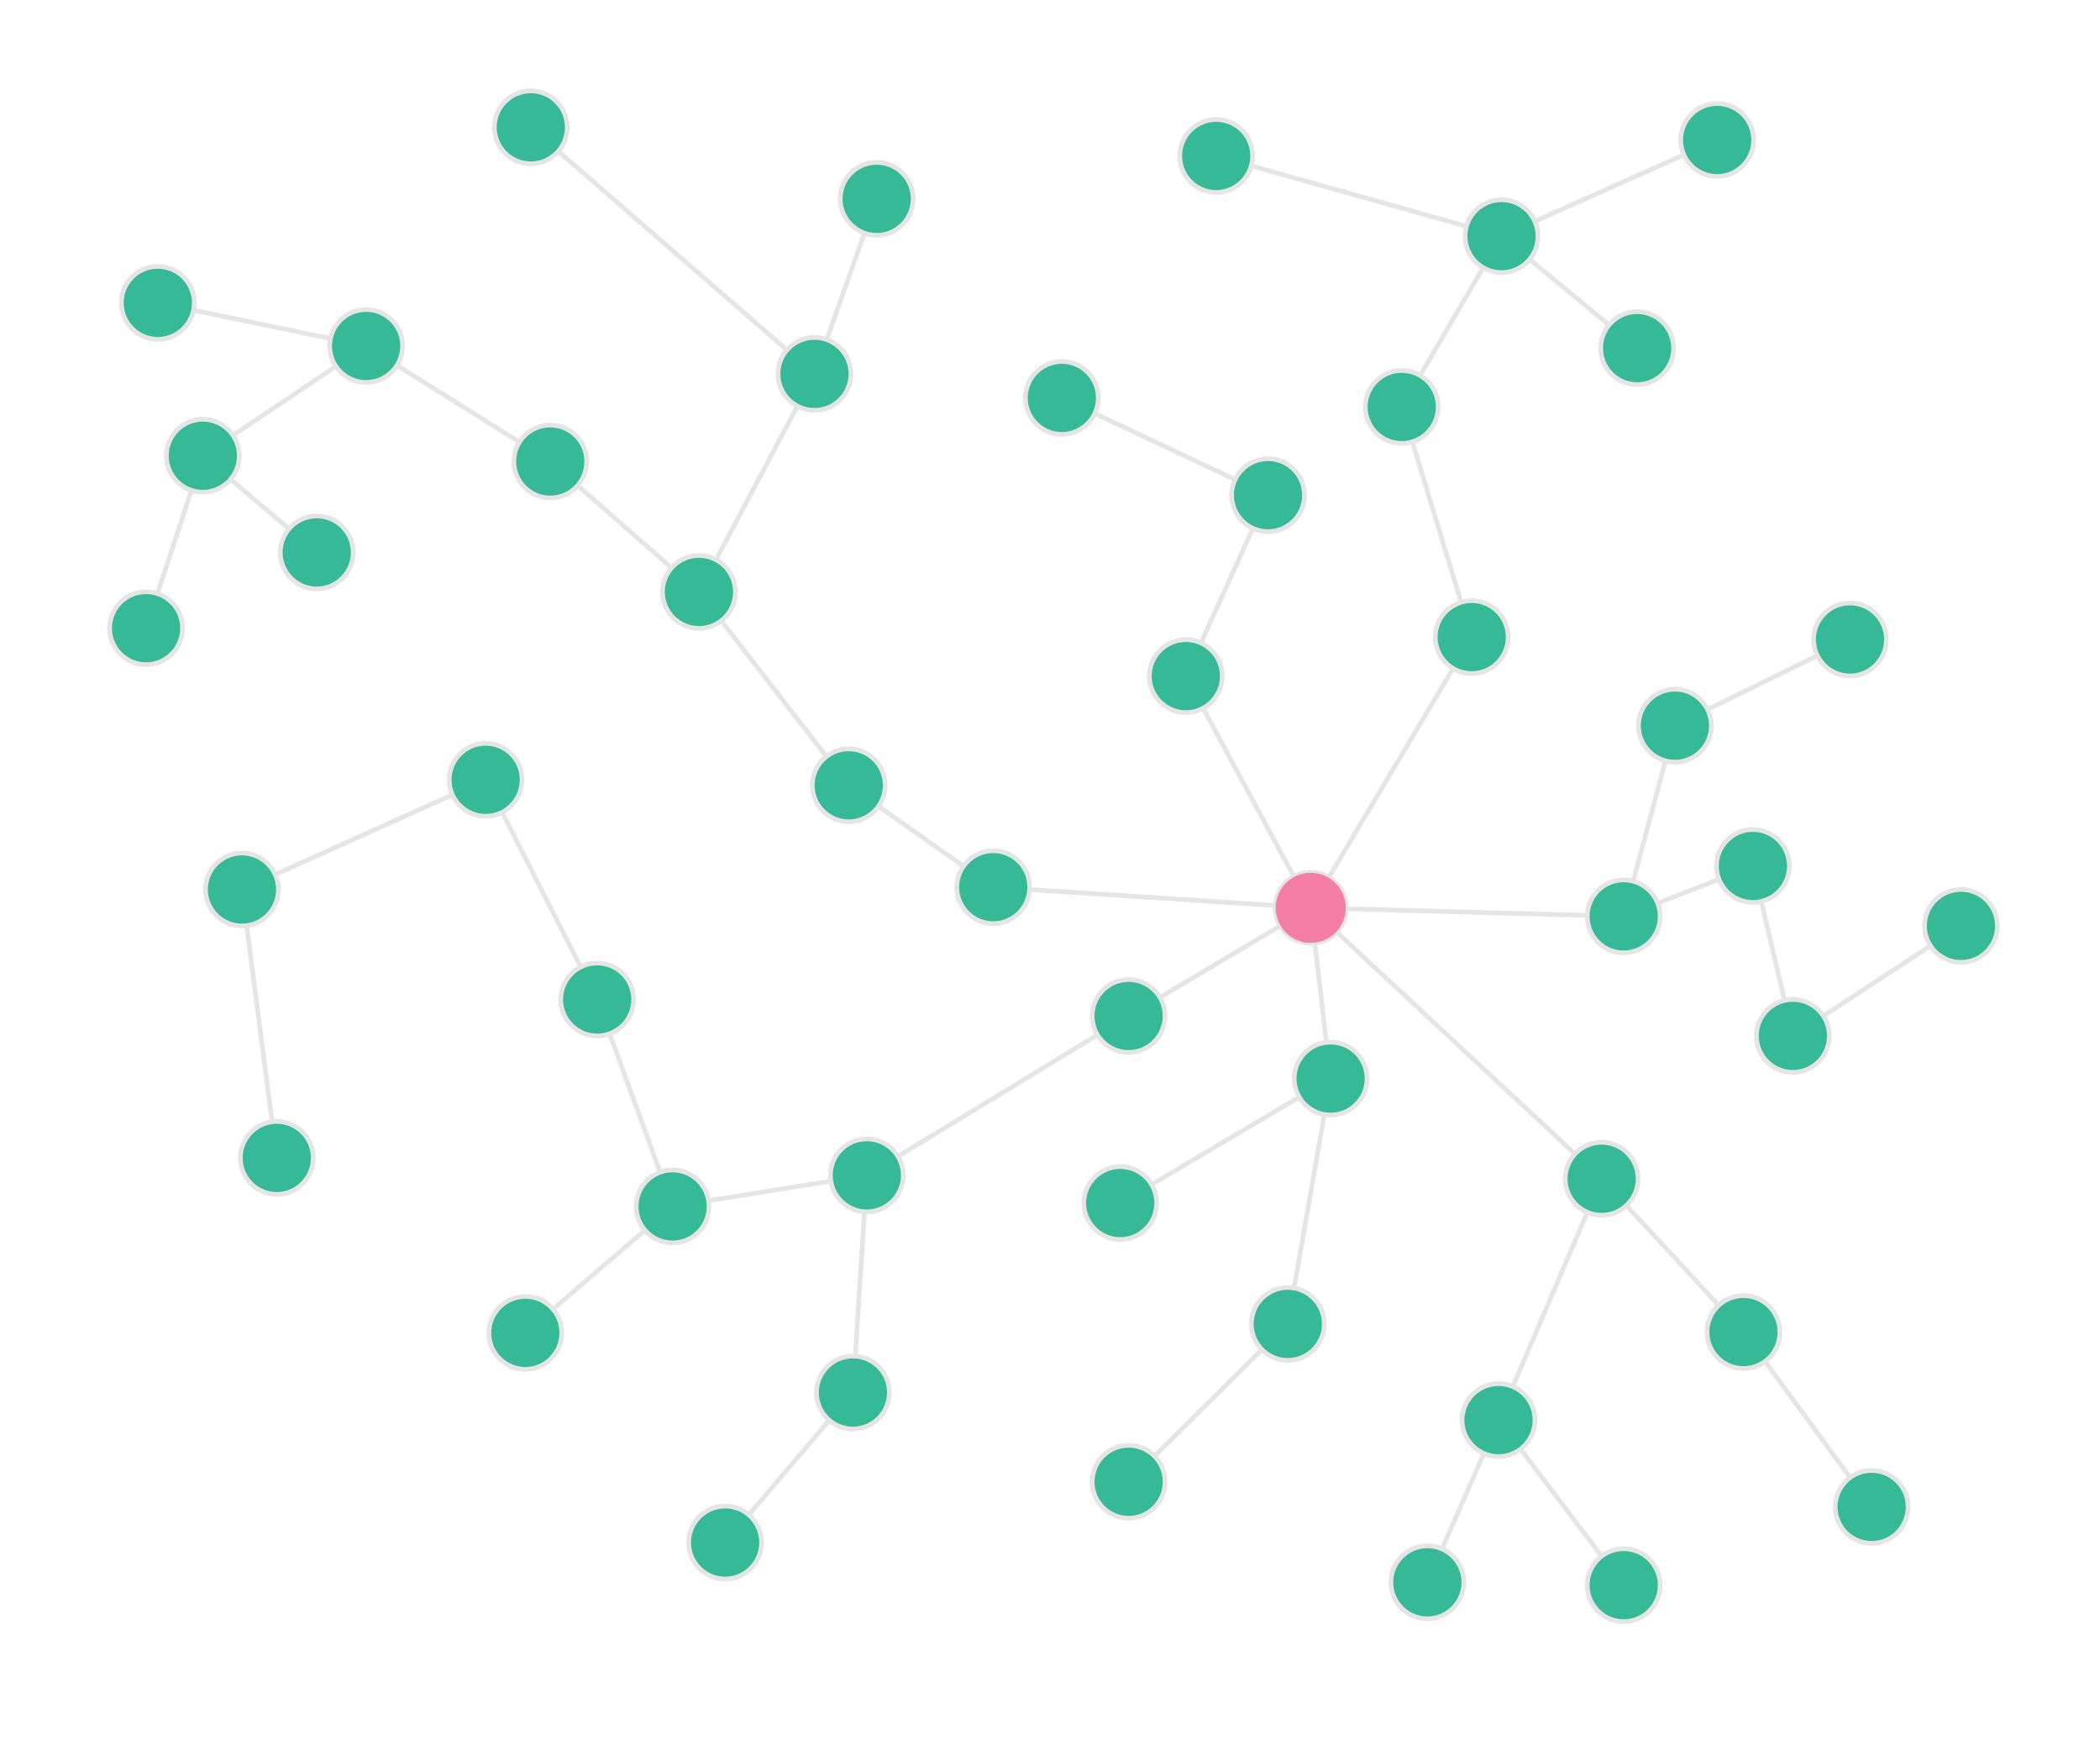
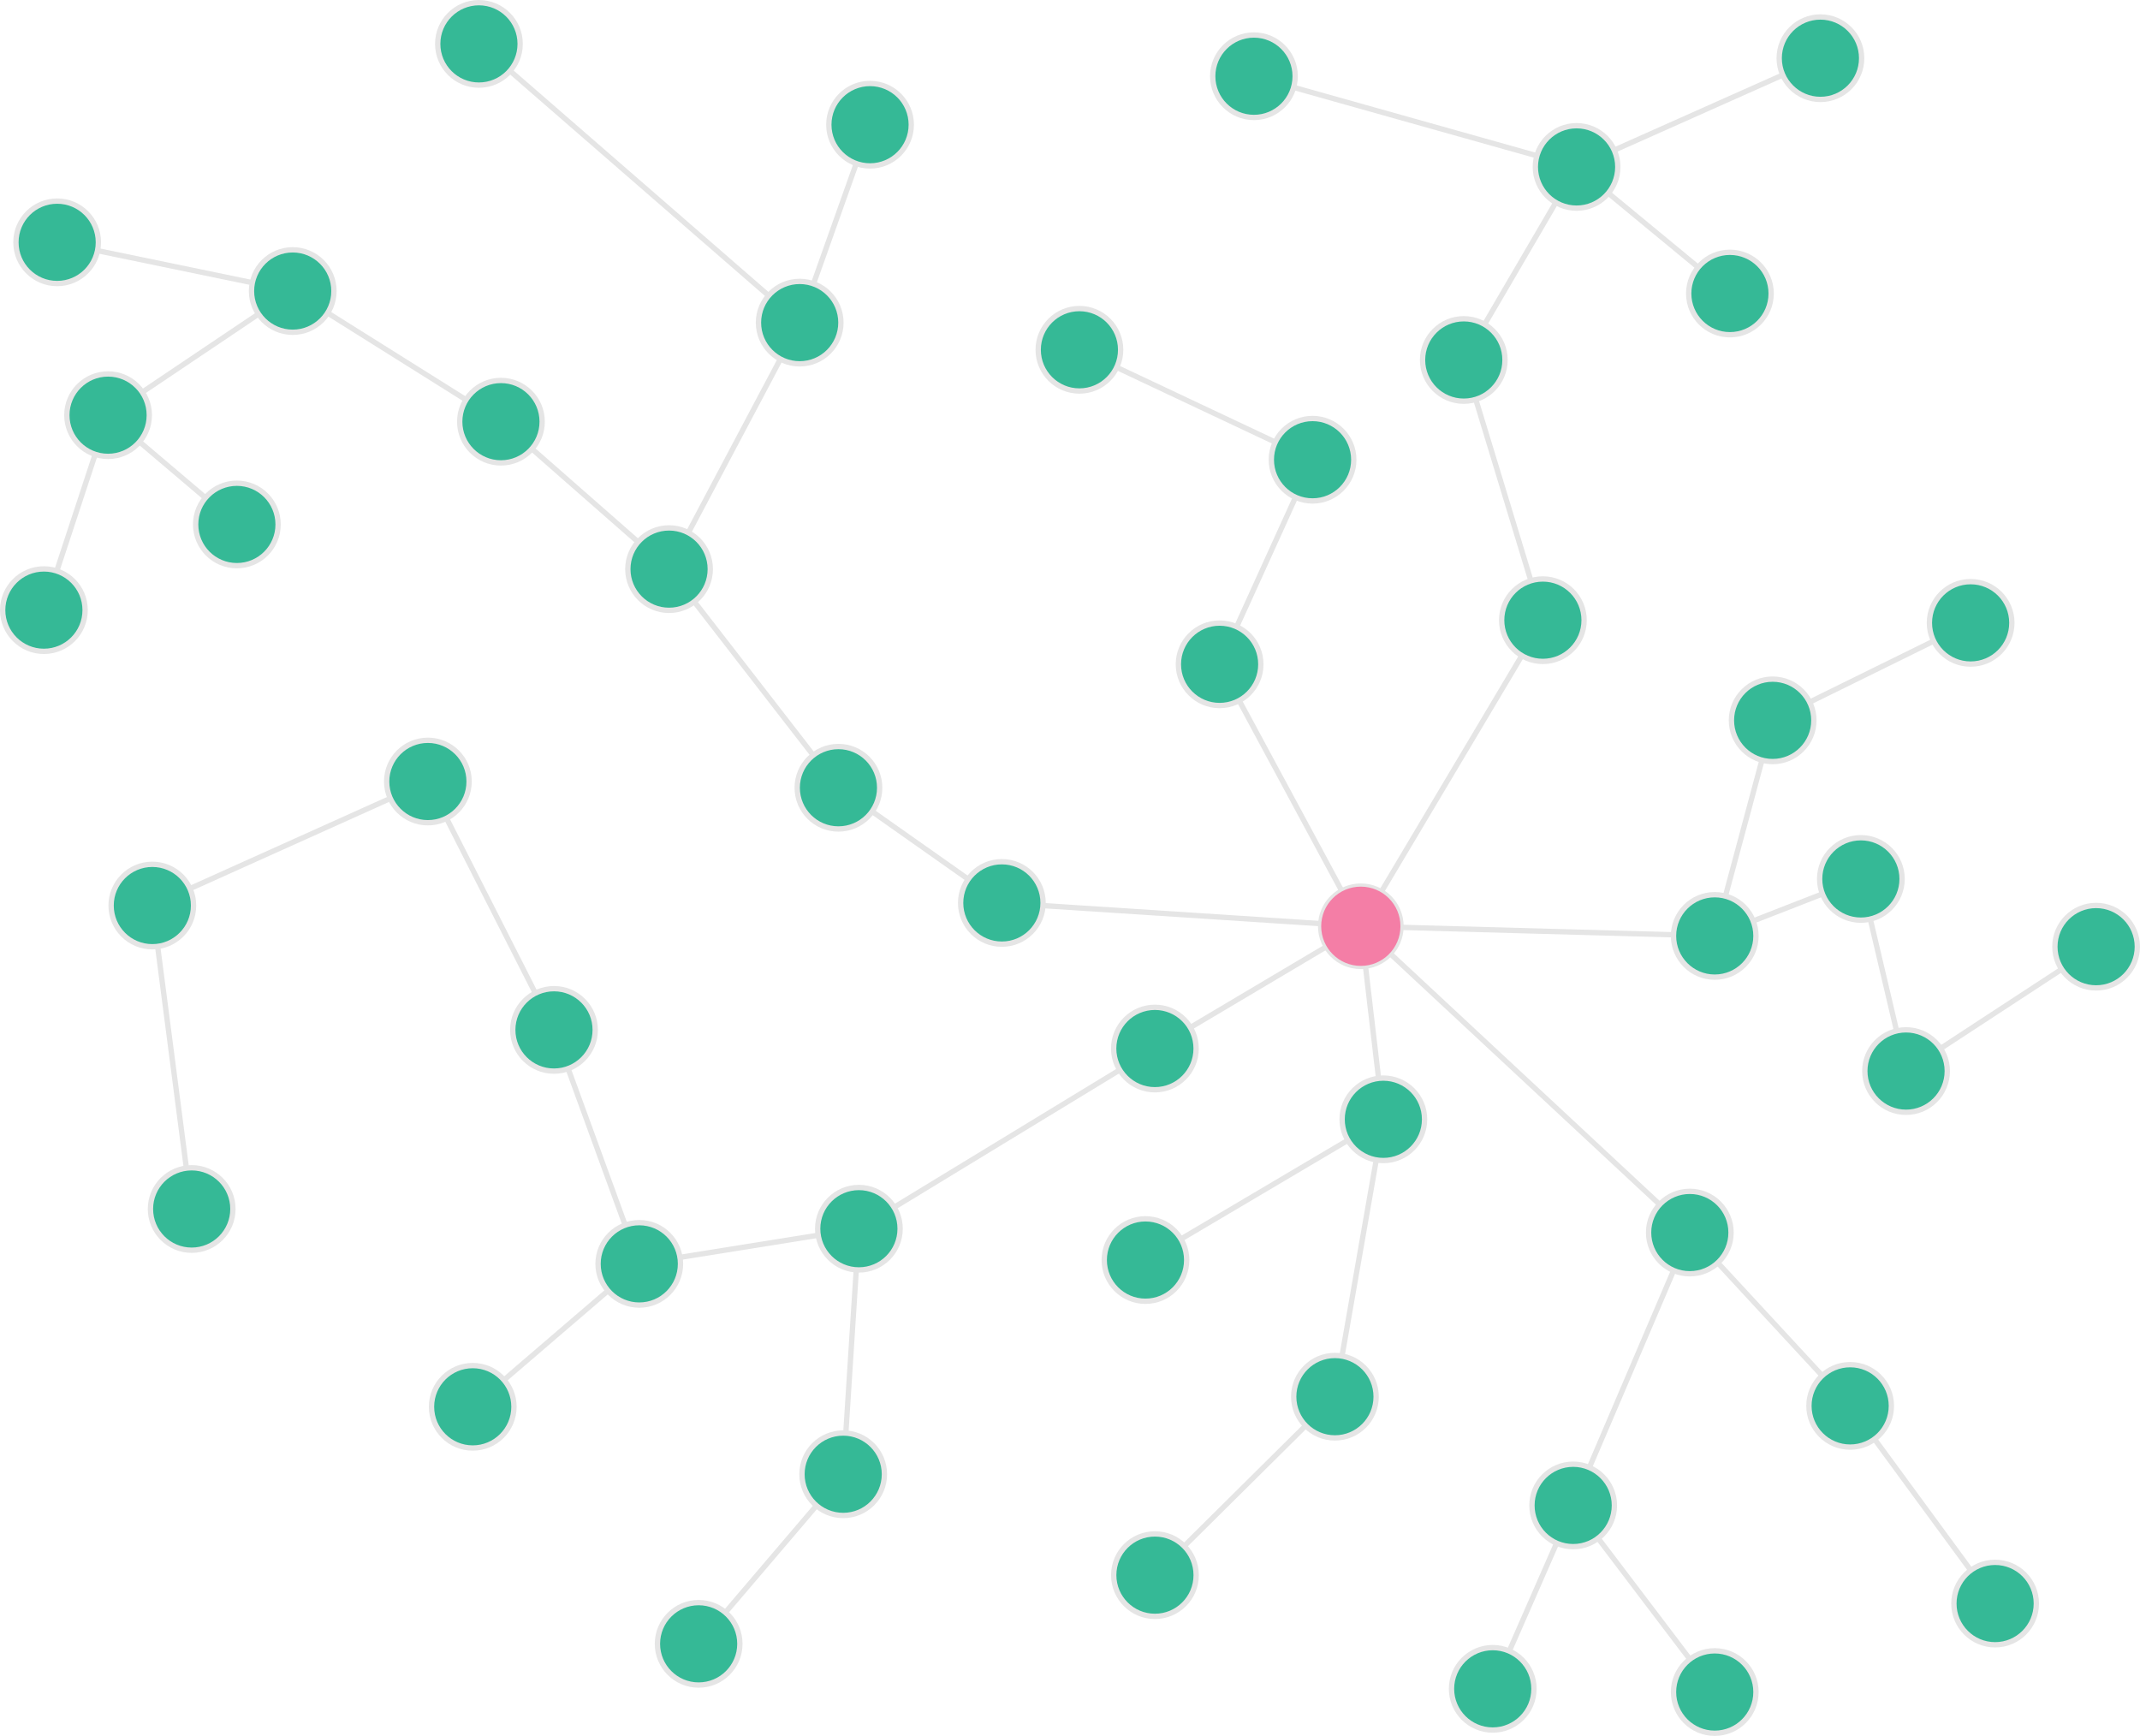
- <svg xmlns="http://www.w3.org/2000/svg" xmlns:xlink="http://www.w3.org/1999/xlink" id="svg241" width="445.8pt" height="369.2pt" version="1.1" viewBox="0 0 445.8 369.2" xml:space="preserve">
+ <svg xmlns="http://www.w3.org/2000/svg" xmlns:xlink="http://www.w3.org/1999/xlink" id="svg241" width="401.756pt" height="325.892pt" version="1.1" viewBox="0 0 401.756 325.892" xml:space="preserve">
  <defs id="defs6">
    <style id="style4" type="text/css">*{stroke-linejoin: round; stroke-linecap: butt}</style>
  </defs>
-   <path style="fill:none;stroke:#e5e5e5;stroke-width:1;stroke-linecap:butt;stroke-linejoin:miter;stroke-opacity:1;stroke-dasharray:none" d="m 112.682,27.028 60.219,52.328 -24.524,46.275 31.799,41.044 30.678,21.624 67.391,4.38 34.18,-57.459 -14.851,-48.851 21.176,-36.242 45.778,-20.412" id="path548" />
-   <path style="fill:none;stroke:#e5e5e5;stroke-width:1;stroke-linecap:butt;stroke-linejoin:miter;stroke-opacity:1;stroke-dasharray:none" d="m 278.244,192.68 -26.51,-49.18 17.449,-38.405 -43.77,-20.638" id="path550" />
-   <path style="fill:none;stroke:#e5e5e5;stroke-width:1;stroke-linecap:butt;stroke-linejoin:miter;stroke-opacity:1;stroke-dasharray:none" d="M 318.75,50.127 258.179,33.1" id="path552" />
-   <path style="fill:none;stroke:#e5e5e5;stroke-width:1;stroke-linecap:butt;stroke-linejoin:miter;stroke-opacity:1;stroke-dasharray:none" d="M 172.9,79.356 186.109,42.199" id="path554" />
-   <path style="fill:none;stroke:#e5e5e5;stroke-width:1;stroke-linecap:butt;stroke-linejoin:miter;stroke-dasharray:none;stroke-opacity:1" d="M 347.54,73.891 318.75,50.127" id="path554-3" />
-   <path style="fill:none;stroke:#e5e5e5;stroke-width:1;stroke-linecap:butt;stroke-linejoin:miter;stroke-opacity:1;stroke-dasharray:none" d="m 278.244,192.68 -38.658,22.953 -55.571,33.826 -41.231,6.599 -31.264,26.833" id="path652" />
-   <path style="fill:none;stroke:#e5e5e5;stroke-width:1;stroke-linecap:butt;stroke-linejoin:miter;stroke-opacity:1;stroke-dasharray:none" d="m 184.014,249.459 -2.947,46.093 -27.136,31.837" id="path654" />
-   <path style="fill:none;stroke:#e5e5e5;stroke-width:1;stroke-linecap:butt;stroke-linejoin:miter;stroke-opacity:1;stroke-dasharray:none" d="m 278.244,192.68 4.228,36.242 -9.091,52.072 -33.788,33.502" id="path656" />
-   <path style="fill:none;stroke:#e5e5e5;stroke-width:1;stroke-linecap:butt;stroke-linejoin:miter;stroke-opacity:1;stroke-dasharray:none" d="m 282.473,228.922 -44.658,26.417" id="path658" />
-   <path style="fill:none;stroke:#e5e5e5;stroke-width:1;stroke-linecap:butt;stroke-linejoin:miter;stroke-opacity:1;stroke-dasharray:none" d="M 148.376,125.631 116.813,97.951 77.724,73.428 33.499,64.28" id="path660" />
-   <path style="fill:none;stroke:#e5e5e5;stroke-width:1;stroke-linecap:butt;stroke-linejoin:miter;stroke-opacity:1;stroke-dasharray:none" d="m 77.724,73.428 -34.665,23.301 -12.05,36.6" id="path662" />
-   <path style="fill:none;stroke:#e5e5e5;stroke-width:1;stroke-linecap:butt;stroke-linejoin:miter;stroke-opacity:1;stroke-dasharray:none" d="m 43.059,96.73 24.181,20.514" id="path664" />
-   <path style="fill:none;stroke:#e5e5e5;stroke-width:1;stroke-linecap:butt;stroke-linejoin:miter;stroke-opacity:1;stroke-dasharray:none" d="M 142.784,256.058 126.773,212.134 103.097,165.505 51.367,188.788" id="path666" />
-   <path style="fill:none;stroke:#e5e5e5;stroke-width:1;stroke-linecap:butt;stroke-linejoin:miter;stroke-opacity:1;stroke-dasharray:none" d="m 51.367,188.788 7.388,56.969" id="path668" />
-   <path style="fill:none;stroke:#e5e5e5;stroke-width:1;stroke-linecap:butt;stroke-linejoin:miter;stroke-opacity:1;stroke-dasharray:none" d="m 278.244,192.68 66.444,1.812 10.873,-40.47 37.167,-18.301" id="path670" />
-   <path style="fill:none;stroke:#e5e5e5;stroke-width:1;stroke-linecap:butt;stroke-linejoin:miter;stroke-opacity:1;stroke-dasharray:none" d="m 344.688,194.492 27.432,-10.696 8.482,36.066 35.682,-23.346" id="path672" />
-   <path style="fill:none;stroke:#e5e5e5;stroke-width:1;stroke-linecap:butt;stroke-linejoin:miter;stroke-opacity:1;stroke-dasharray:none" d="m 278.244,192.68 61.764,57.501 -21.898,51.225 -15.101,34.43" id="path674" />
-   <path style="fill:none;stroke:#e5e5e5;stroke-width:1;stroke-linecap:butt;stroke-linejoin:miter;stroke-opacity:1;stroke-dasharray:none" d="m 318.111,301.406 26.578,35.034" id="path676" />
-   <path style="fill:none;stroke:#e5e5e5;stroke-width:1;stroke-linecap:butt;stroke-linejoin:miter;stroke-opacity:1;stroke-dasharray:none" d="m 340.008,250.181 30.102,32.538 27.215,37.11" id="path678" />
-   <use id="use171" x="386.175" y="156.36" fill="#73e6c8" stroke="#000000" stroke-width="0.3" xlink:href="#m36042471c1" />
-   <use id="use173" x="420.813" y="234.179" fill="#73e6c8" stroke="#000000" stroke-width="0.3" xlink:href="#m36042471c1" />
-   <use id="use175" x="251.629" y="278.723" fill="#73e6c8" stroke="#000000" stroke-width="0.3" xlink:href="#m36042471c1" />
-   <use id="use177" x="172.863" y="196.482" fill="#73e6c8" stroke="#000000" stroke-width="0.3" xlink:href="#m36042471c1" />
-   <use id="use179" x="126.676" y="233.227" fill="#73e6c8" stroke="#000000" stroke-width="0.3" xlink:href="#m36042471c1" />
-   <use id="use181" x="221.416" y="347.097" fill="#73e6c8" stroke="#000000" stroke-width="0.3" xlink:href="#m36042471c1" />
-   <use id="use183" x="235.718" y="34.988" fill="#73e6c8" stroke="#52aa71" stroke-width="1.5" xlink:href="#m36042471c1" />
-   <use id="use185" x="204.533" y="290.165" fill="#73e6c8" stroke="#000000" stroke-width="0.3" xlink:href="#m36042471c1" />
-   <use id="use187" x="94.938" y="319.777" fill="#73e6c8" stroke="#000000" stroke-width="0.3" xlink:href="#m36042471c1" />
-   <use id="use189" x="88.15" y="347.67" fill="#73e6c8" stroke="#000000" stroke-width="0.3" xlink:href="#m36042471c1" />
-   <use id="use191" x="342.597" y="220.369" fill="#73e6c8" stroke="#000000" stroke-width="0.3" xlink:href="#m36042471c1" />
-   <use id="use193" x="318.184" y="188.599" fill="#73e6c8" stroke="#000000" stroke-width="0.3" xlink:href="#m36042471c1" />
-   <use id="use195" x="234.637" y="223.558" fill="#73e6c8" stroke="#000000" stroke-width="0.3" xlink:href="#m36042471c1" />
-   <use id="use197" x="140.029" y="284.329" fill="#73e6c8" stroke="#000000" stroke-width="0.3" xlink:href="#m36042471c1" />
-   <use id="use199" transform="translate(1.3644,-11.5)" x="277.17" y="183.336" fill="#73e6c8" stroke="#000000" stroke-width="0.3" xlink:href="#m36042471c1" />
-   <use id="use201" x="47.854" y="268.648" fill="#73e6c8" stroke="#000000" stroke-width="0.3" xlink:href="#m36042471c1" />
-   <use id="use203" x="185.622" y="238.717" fill="#73e6c8" stroke="#000000" stroke-width="0.3" xlink:href="#m36042471c1" />
-   <use id="use205" x="270.01" y="335.628" fill="#73e6c8" stroke="#000000" stroke-width="0.3" xlink:href="#m36042471c1" />
-   <use id="use207" x="281.5" y="256.557" fill="#73e6c8" stroke="#000000" stroke-width="0.3" xlink:href="#m36042471c1" />
-   <use id="use209" transform="translate(4.9615,6.0185)" x="59.043" y="205.227" fill="#73e6c8" stroke="#000000" stroke-width="0.3" xlink:href="#m36042471c1" />
-   <use id="use211" x="274.743" y="112.829" fill="#73e6c8" stroke="#000000" stroke-width="0.3" xlink:href="#m36042471c1" />
-   <use id="use213" x="117.759" y="205.553" fill="#73e6c8" stroke="#000000" stroke-width="0.3" xlink:href="#m36042471c1" />
-   <use id="use215" x="260.024" y="201.72" fill="#73e6c8" stroke="#000000" stroke-width="0.3" xlink:href="#m36042471c1" />
-   <use id="use217" x="77.343" y="158.027" fill="#73e6c8" stroke="#000000" stroke-width="0.3" xlink:href="#m36042471c1" />
-   <use id="use219" x="39.987" y="244.903" fill="#73e6c8" stroke="#000000" stroke-width="0.3" xlink:href="#m36042471c1" />
-   <use id="use221" x="177.705" y="110.312" fill="#73e6c8" stroke="#000000" stroke-width="0.3" xlink:href="#m36042471c1" />
-   <use id="use223" x="176.359" y="368.212" fill="#73e6c8" stroke="#000000" stroke-width="0.3" xlink:href="#m36042471c1" />
-   <use id="use225" x="156.089" y="157.44" fill="#73e6c8" stroke="#000000" stroke-width="0.3" xlink:href="#m36042471c1" />
-   <use id="use227" x="222.947" y="186.477" fill="#73e6c8" stroke="#000000" stroke-width="0.3" xlink:href="#m36042471c1" />
-   <use id="use229" transform="translate(2.4079,18.781)" x="323.178" y="259.288" fill="#73e6c8" stroke="#000000" stroke-width="0.3" xlink:href="#m36042471c1" />
-   <g id="layer1" />
-   <circle style="fill:#35b996;fill-opacity:1;stroke:#e5e5e5;stroke-width:1;stroke-linecap:butt;stroke-linejoin:round;stroke-miterlimit:10;stroke-dasharray:none;stroke-opacity:1" id="path395-5-6" cx="180.175" cy="166.676" r="7.74" />
-   <circle style="fill:#35b996;fill-opacity:1;stroke:#e5e5e5;stroke-width:1;stroke-linecap:butt;stroke-linejoin:round;stroke-miterlimit:10;stroke-dasharray:none;stroke-opacity:1" id="path395-5-3" cx="67.239" cy="117.244" r="7.74" />
-   <circle style="fill:#35b996;fill-opacity:1;stroke:#e5e5e5;stroke-width:1;stroke-linecap:butt;stroke-linejoin:round;stroke-miterlimit:10;stroke-dasharray:none;stroke-opacity:1" id="path395-5-3-3" cx="51.367" cy="188.788" r="7.74" />
-   <circle style="fill:#35b996;fill-opacity:1;stroke:#e5e5e5;stroke-width:1;stroke-linecap:butt;stroke-linejoin:round;stroke-miterlimit:10;stroke-dasharray:none;stroke-opacity:1" id="path395-5-3-3-3" cx="126.773" cy="212.134" r="7.74" />
-   <circle style="fill:#35b996;fill-opacity:1;stroke:#e5e5e5;stroke-width:1;stroke-linecap:butt;stroke-linejoin:round;stroke-miterlimit:10;stroke-dasharray:none;stroke-opacity:1" id="path395-5-3-6" cx="58.755" cy="245.756" r="7.74" />
-   <circle style="fill:#35b996;fill-opacity:1;stroke:#e5e5e5;stroke-width:1;stroke-linecap:butt;stroke-linejoin:round;stroke-miterlimit:10;stroke-dasharray:none;stroke-opacity:1" id="path395-5-3-7" cx="103.097" cy="165.505" r="7.74" />
-   <circle style="fill:#35b996;fill-opacity:1;stroke:#e5e5e5;stroke-width:1;stroke-linecap:butt;stroke-linejoin:round;stroke-miterlimit:10;stroke-dasharray:none;stroke-opacity:1" id="path395-5-3-5" cx="33.499" cy="64.28" r="7.74" />
-   <circle style="fill:#35b996;fill-opacity:1;stroke:#e5e5e5;stroke-width:1;stroke-linecap:butt;stroke-linejoin:round;stroke-miterlimit:10;stroke-dasharray:none;stroke-opacity:1" id="path395-5-3-5-3" cx="77.724" cy="73.428" r="7.74" />
-   <circle style="fill:#35b996;fill-opacity:1;stroke:#e5e5e5;stroke-width:1;stroke-linecap:butt;stroke-linejoin:round;stroke-miterlimit:10;stroke-dasharray:none;stroke-opacity:1" id="path395-5-3-5-6" cx="112.682" cy="27.028" r="7.74" />
-   <circle style="fill:#35b996;fill-opacity:1;stroke:#e5e5e5;stroke-width:1;stroke-linecap:butt;stroke-linejoin:round;stroke-miterlimit:10;stroke-dasharray:none;stroke-opacity:1" id="path395-5-3-5-7" cx="116.813" cy="97.951" r="7.74" />
-   <circle style="fill:#35b996;fill-opacity:1;stroke:#e5e5e5;stroke-width:1;stroke-linecap:butt;stroke-linejoin:round;stroke-miterlimit:10;stroke-dasharray:none;stroke-opacity:1" id="path395-5-3-5-5" cx="148.376" cy="125.631" r="7.74" />
-   <circle style="fill:#35b996;fill-opacity:1;stroke:#e5e5e5;stroke-width:1;stroke-linecap:butt;stroke-linejoin:round;stroke-miterlimit:10;stroke-dasharray:none;stroke-opacity:1" id="path395-5-3-5-35" cx="172.9" cy="79.356" r="7.74" />
-   <circle style="fill:#35b996;fill-opacity:1;stroke:#e5e5e5;stroke-width:1;stroke-linecap:butt;stroke-linejoin:round;stroke-miterlimit:10;stroke-dasharray:none;stroke-opacity:1" id="path395-5-3-5-62" cx="186.109" cy="42.199" r="7.74" />
-   <circle style="fill:#35b996;fill-opacity:1;stroke:#e5e5e5;stroke-width:1;stroke-linecap:butt;stroke-linejoin:round;stroke-miterlimit:10;stroke-dasharray:none;stroke-opacity:1" id="path395-5-3-5-9" cx="225.414" cy="84.456" r="7.74" />
-   <circle style="fill:#35b996;fill-opacity:1;stroke:#e5e5e5;stroke-width:1;stroke-linecap:butt;stroke-linejoin:round;stroke-miterlimit:10;stroke-dasharray:none;stroke-opacity:1" id="path395-5-3-5-1" cx="184.014" cy="249.459" r="7.74" />
-   <circle style="fill:#35b996;fill-opacity:1;stroke:#e5e5e5;stroke-width:1;stroke-linecap:butt;stroke-linejoin:round;stroke-miterlimit:10;stroke-dasharray:none;stroke-opacity:1" id="path395-5-3-5-2" cx="142.784" cy="256.058" r="7.74" />
-   <circle style="fill:#35b996;fill-opacity:1;stroke:#e5e5e5;stroke-width:1;stroke-linecap:butt;stroke-linejoin:round;stroke-miterlimit:10;stroke-dasharray:none;stroke-opacity:1" id="path395-5-3-5-70" cx="111.519" cy="282.89" r="7.74" />
-   <circle style="fill:#35b996;fill-opacity:1;stroke:#e5e5e5;stroke-width:1;stroke-linecap:butt;stroke-linejoin:round;stroke-miterlimit:10;stroke-dasharray:none;stroke-opacity:1" id="path395-5-3-5-93" cx="181.067" cy="295.552" r="7.74" />
-   <circle style="fill:#35b996;fill-opacity:1;stroke:#e5e5e5;stroke-width:1;stroke-linecap:butt;stroke-linejoin:round;stroke-miterlimit:10;stroke-dasharray:none;stroke-opacity:1" id="path395-5-3-5-60" cx="153.932" cy="327.39" r="7.74" />
-   <circle style="fill:#35b996;fill-opacity:1;stroke:#e5e5e5;stroke-width:1;stroke-linecap:butt;stroke-linejoin:round;stroke-miterlimit:10;stroke-dasharray:none;stroke-opacity:1" id="path395-5-3-5-626" cx="237.814" cy="255.339" r="7.74" />
-   <circle style="fill:#35b996;fill-opacity:1;stroke:#e5e5e5;stroke-width:1;stroke-linecap:butt;stroke-linejoin:round;stroke-miterlimit:10;stroke-dasharray:none;stroke-opacity:1" id="path395-5-3-5-18" cx="239.594" cy="314.496" r="7.74" />
-   <circle style="fill:#35b996;fill-opacity:1;stroke:#e5e5e5;stroke-width:1;stroke-linecap:butt;stroke-linejoin:round;stroke-miterlimit:10;stroke-dasharray:none;stroke-opacity:1" id="path395-5-3-5-79" cx="273.382" cy="280.994" r="7.74" />
-   <circle style="fill:#35b996;fill-opacity:1;stroke:#e5e5e5;stroke-width:1;stroke-linecap:butt;stroke-linejoin:round;stroke-miterlimit:10;stroke-dasharray:none;stroke-opacity:1" id="path395-5-3-5-20" cx="303.01" cy="335.836" r="7.74" />
-   <circle style="fill:#35b996;fill-opacity:1;stroke:#e5e5e5;stroke-width:1;stroke-linecap:butt;stroke-linejoin:round;stroke-miterlimit:10;stroke-dasharray:none;stroke-opacity:1" id="path395-5-3-5-23" cx="318.111" cy="301.406" r="7.74" />
-   <circle style="fill:#35b996;fill-opacity:1;stroke:#e5e5e5;stroke-width:1;stroke-linecap:butt;stroke-linejoin:round;stroke-miterlimit:10;stroke-dasharray:none;stroke-opacity:1" id="path395-5-3-5-75" cx="340.008" cy="250.181" r="7.74" />
-   <circle style="fill:#35b996;fill-opacity:1;stroke:#e5e5e5;stroke-width:1;stroke-linecap:butt;stroke-linejoin:round;stroke-miterlimit:10;stroke-dasharray:none;stroke-opacity:1" id="path395-5-3-5-92" cx="370.111" cy="282.719" r="7.74" />
-   <circle style="fill:#35b996;fill-opacity:1;stroke:#e5e5e5;stroke-width:1;stroke-linecap:butt;stroke-linejoin:round;stroke-miterlimit:10;stroke-dasharray:none;stroke-opacity:1" id="path395-5-3-5-28" cx="344.688" cy="336.44" r="7.74" />
-   <circle style="fill:#35b996;fill-opacity:1;stroke:#e5e5e5;stroke-width:1;stroke-linecap:butt;stroke-linejoin:round;stroke-miterlimit:10;stroke-dasharray:none;stroke-opacity:1" id="path395-5-3-5-97" cx="397.325" cy="319.829" r="7.74" />
-   <circle style="fill:#35b996;fill-opacity:1;stroke:#e5e5e5;stroke-width:1;stroke-linecap:butt;stroke-linejoin:round;stroke-miterlimit:10;stroke-dasharray:none;stroke-opacity:1" id="path395-5-3-5-36" cx="282.473" cy="228.922" r="7.74" />
-   <circle style="fill:#35b996;fill-opacity:1;stroke:#e5e5e5;stroke-width:1;stroke-linecap:butt;stroke-linejoin:round;stroke-miterlimit:10;stroke-dasharray:none;stroke-opacity:1" id="path395-5-3-5-12" cx="239.586" cy="215.633" r="7.74" />
-   <circle style="fill:#35b996;fill-opacity:1;stroke:#e5e5e5;stroke-width:1;stroke-linecap:butt;stroke-linejoin:round;stroke-miterlimit:10;stroke-dasharray:none;stroke-opacity:1" id="path395-5-3-5-931" cx="210.853" cy="188.3" r="7.74" />
-   <circle style="fill:#f47ea6;fill-opacity:1;stroke:#e5e5e5;stroke-width:0.6;stroke-linecap:butt;stroke-linejoin:round;stroke-miterlimit:10;stroke-dasharray:none;stroke-opacity:1" id="path395-5-3-5-94" cx="278.244" cy="192.68" r="7.74" />
-   <circle style="fill:#35b996;fill-opacity:1;stroke:#e5e5e5;stroke-width:1;stroke-linecap:butt;stroke-linejoin:round;stroke-miterlimit:10;stroke-dasharray:none;stroke-opacity:1" id="path395-5-3-5-78" cx="251.735" cy="143.5" r="7.74" />
-   <circle style="fill:#35b996;fill-opacity:1;stroke:#e5e5e5;stroke-width:1;stroke-linecap:butt;stroke-linejoin:round;stroke-miterlimit:10;stroke-dasharray:none;stroke-opacity:1" id="path395-5-3-5-4" cx="269.184" cy="105.094" r="7.74" />
-   <circle style="fill:#35b996;fill-opacity:1;stroke:#e5e5e5;stroke-width:1;stroke-linecap:butt;stroke-linejoin:round;stroke-miterlimit:10;stroke-dasharray:none;stroke-opacity:1" id="path395-5-3-5-50" cx="258.179" cy="33.1" r="7.74" />
-   <circle style="fill:#35b996;fill-opacity:1;stroke:#e5e5e5;stroke-width:1;stroke-linecap:butt;stroke-linejoin:round;stroke-miterlimit:10;stroke-dasharray:none;stroke-opacity:1" id="path395-5-3-5-361" cx="297.573" cy="86.369" r="7.74" />
-   <circle style="fill:#35b996;fill-opacity:1;stroke:#e5e5e5;stroke-width:1;stroke-linecap:butt;stroke-linejoin:round;stroke-miterlimit:10;stroke-dasharray:none;stroke-opacity:1" id="path395-5-3-5-0" cx="318.75" cy="50.127" r="7.74" />
-   <circle style="fill:#35b996;fill-opacity:1;stroke:#e5e5e5;stroke-width:1;stroke-linecap:butt;stroke-linejoin:round;stroke-miterlimit:10;stroke-dasharray:none;stroke-opacity:1" id="path395-5-3-5-63" cx="347.54" cy="73.891" r="7.74" />
-   <circle style="fill:#35b996;fill-opacity:1;stroke:#e5e5e5;stroke-width:1;stroke-linecap:butt;stroke-linejoin:round;stroke-miterlimit:10;stroke-dasharray:none;stroke-opacity:1" id="path395-5-3-5-206" cx="312.424" cy="135.22" r="7.74" />
-   <circle style="fill:#35b996;fill-opacity:1;stroke:#e5e5e5;stroke-width:1;stroke-linecap:butt;stroke-linejoin:round;stroke-miterlimit:10;stroke-dasharray:none;stroke-opacity:1" id="path395-5-3-5-15" cx="344.688" cy="194.492" r="7.74" />
-   <circle style="fill:#35b996;fill-opacity:1;stroke:#e5e5e5;stroke-width:1;stroke-linecap:butt;stroke-linejoin:round;stroke-miterlimit:10;stroke-dasharray:none;stroke-opacity:1" id="path395-5-3-5-54" cx="355.561" cy="154.021" r="7.74" />
-   <circle style="fill:#35b996;fill-opacity:1;stroke:#e5e5e5;stroke-width:1;stroke-linecap:butt;stroke-linejoin:round;stroke-miterlimit:10;stroke-dasharray:none;stroke-opacity:1" id="path395-5-3-5-76" cx="372.121" cy="183.796" r="7.74" />
-   <circle style="fill:#35b996;fill-opacity:1;stroke:#e5e5e5;stroke-width:1;stroke-linecap:butt;stroke-linejoin:round;stroke-miterlimit:10;stroke-dasharray:none;stroke-opacity:1" id="path395-5-3-5-56" cx="380.603" cy="219.861" r="7.74" />
-   <circle style="fill:#35b996;fill-opacity:1;stroke:#e5e5e5;stroke-width:1;stroke-linecap:butt;stroke-linejoin:round;stroke-miterlimit:10;stroke-dasharray:none;stroke-opacity:1" id="path395-5-3-5-937" cx="416.285" cy="196.515" r="7.74" />
-   <circle style="fill:#35b996;fill-opacity:1;stroke:#e5e5e5;stroke-width:1;stroke-linecap:butt;stroke-linejoin:round;stroke-miterlimit:10;stroke-dasharray:none;stroke-opacity:1" id="path395-5-3-5-45" cx="392.728" cy="135.721" r="7.74" />
-   <circle style="fill:#35b996;fill-opacity:1;stroke:#e5e5e5;stroke-width:1;stroke-linecap:butt;stroke-linejoin:round;stroke-miterlimit:10;stroke-dasharray:none;stroke-opacity:1" id="path395-5-3-5-25" cx="364.528" cy="29.715" r="7.74" />
-   <circle style="fill:#35b996;fill-opacity:1;stroke:#e5e5e5;stroke-width:1;stroke-linecap:butt;stroke-linejoin:round;stroke-miterlimit:10;stroke-dasharray:none;stroke-opacity:1" id="path395-5-7" cx="43.059" cy="96.73" r="7.74" />
-   <circle style="fill:#35b996;fill-opacity:1;stroke:#e5e5e5;stroke-width:1;stroke-linecap:butt;stroke-linejoin:round;stroke-miterlimit:10;stroke-dasharray:none;stroke-opacity:1" id="path395-5-5" cx="31.009" cy="133.33" r="7.74" />
+   <path style="fill:none;stroke:#e5e5e5;stroke-width:1;stroke-linecap:butt;stroke-linejoin:miter;stroke-dasharray:none;stroke-opacity:1" d="m 89.913,8.24 60.219,52.328 -24.524,46.275 31.799,41.044 30.678,21.624 67.391,4.38 34.18,-57.459 -14.851,-48.851 21.176,-36.242 45.778,-20.412" id="path548" />
+   <path style="fill:none;stroke:#e5e5e5;stroke-width:1;stroke-linecap:butt;stroke-linejoin:miter;stroke-dasharray:none;stroke-opacity:1" d="M 255.475,173.891 228.966,124.711 246.415,86.306 202.645,65.667" id="path550" />
+   <path style="fill:none;stroke:#e5e5e5;stroke-width:1;stroke-linecap:butt;stroke-linejoin:miter;stroke-dasharray:none;stroke-opacity:1" d="M 295.981,31.338 235.41,14.312" id="path552" />
+   <path style="fill:none;stroke:#e5e5e5;stroke-width:1;stroke-linecap:butt;stroke-linejoin:miter;stroke-dasharray:none;stroke-opacity:1" d="M 150.131,60.567 163.34,23.411" id="path554" />
+   <path style="fill:none;stroke:#e5e5e5;stroke-width:1;stroke-linecap:butt;stroke-linejoin:miter;stroke-dasharray:none;stroke-opacity:1" d="M 324.771,55.103 295.981,31.338" id="path554-3" />
+   <path style="fill:none;stroke:#e5e5e5;stroke-width:1;stroke-linecap:butt;stroke-linejoin:miter;stroke-dasharray:none;stroke-opacity:1" d="m 255.475,173.891 -38.658,22.953 -55.571,33.826 -41.231,6.599 -31.264,26.833" id="path652" />
+   <path style="fill:none;stroke:#e5e5e5;stroke-width:1;stroke-linecap:butt;stroke-linejoin:miter;stroke-dasharray:none;stroke-opacity:1" d="m 161.246,230.67 -2.947,46.093 -27.136,31.837" id="path654" />
+   <path style="fill:none;stroke:#e5e5e5;stroke-width:1;stroke-linecap:butt;stroke-linejoin:miter;stroke-dasharray:none;stroke-opacity:1" d="m 255.475,173.891 4.228,36.242 -9.091,52.072 -33.788,33.502" id="path656" />
+   <path style="fill:none;stroke:#e5e5e5;stroke-width:1;stroke-linecap:butt;stroke-linejoin:miter;stroke-dasharray:none;stroke-opacity:1" d="m 259.704,210.133 -44.658,26.417" id="path658" />
+   <path style="fill:none;stroke:#e5e5e5;stroke-width:1;stroke-linecap:butt;stroke-linejoin:miter;stroke-dasharray:none;stroke-opacity:1" d="M 125.607,106.843 94.045,79.163 54.955,54.64 10.73,45.491" id="path660" />
+   <path style="fill:none;stroke:#e5e5e5;stroke-width:1;stroke-linecap:butt;stroke-linejoin:miter;stroke-dasharray:none;stroke-opacity:1" d="M 54.955,54.64 20.29,77.941 8.24,114.541" id="path662" />
+   <path style="fill:none;stroke:#e5e5e5;stroke-width:1;stroke-linecap:butt;stroke-linejoin:miter;stroke-dasharray:none;stroke-opacity:1" d="M 20.29,77.941 44.47,98.455" id="path664" />
+   <path style="fill:none;stroke:#e5e5e5;stroke-width:1;stroke-linecap:butt;stroke-linejoin:miter;stroke-dasharray:none;stroke-opacity:1" d="M 120.015,237.269 104.004,193.346 80.328,146.716 28.598,169.999" id="path666" />
+   <path style="fill:none;stroke:#e5e5e5;stroke-width:1;stroke-linecap:butt;stroke-linejoin:miter;stroke-dasharray:none;stroke-opacity:1" d="m 28.598,169.999 7.388,56.969" id="path668" />
+   <path style="fill:none;stroke:#e5e5e5;stroke-width:1;stroke-linecap:butt;stroke-linejoin:miter;stroke-dasharray:none;stroke-opacity:1" d="m 255.475,173.891 66.444,1.812 10.873,-40.47 37.167,-18.301" id="path670" />
+   <path style="fill:none;stroke:#e5e5e5;stroke-width:1;stroke-linecap:butt;stroke-linejoin:miter;stroke-dasharray:none;stroke-opacity:1" d="m 321.919,175.703 27.432,-10.696 8.482,36.066 35.682,-23.346" id="path672" />
+   <path style="fill:none;stroke:#e5e5e5;stroke-width:1;stroke-linecap:butt;stroke-linejoin:miter;stroke-dasharray:none;stroke-opacity:1" d="m 255.475,173.891 61.764,57.501 -21.898,51.225 -15.101,34.43" id="path674" />
+   <path style="fill:none;stroke:#e5e5e5;stroke-width:1;stroke-linecap:butt;stroke-linejoin:miter;stroke-dasharray:none;stroke-opacity:1" d="m 295.342,282.618 26.578,35.034" id="path676" />
+   <path style="fill:none;stroke:#e5e5e5;stroke-width:1;stroke-linecap:butt;stroke-linejoin:miter;stroke-dasharray:none;stroke-opacity:1" d="m 317.24,231.392 30.102,32.538 27.215,37.11" id="path678" />
+   <use id="use171" x="386.175" y="156.36" fill="#73e6c8" stroke="#000000" stroke-width="0.3" xlink:href="#m36042471c1" transform="translate(-22.76894,-18.78852)" />
+   <use id="use173" x="420.813" y="234.179" fill="#73e6c8" stroke="#000000" stroke-width="0.3" xlink:href="#m36042471c1" transform="translate(-22.76894,-18.78852)" />
+   <use id="use175" x="251.629" y="278.723" fill="#73e6c8" stroke="#000000" stroke-width="0.3" xlink:href="#m36042471c1" transform="translate(-22.76894,-18.78852)" />
+   <use id="use177" x="172.863" y="196.482" fill="#73e6c8" stroke="#000000" stroke-width="0.3" xlink:href="#m36042471c1" transform="translate(-22.76894,-18.78852)" />
+   <use id="use179" x="126.676" y="233.227" fill="#73e6c8" stroke="#000000" stroke-width="0.3" xlink:href="#m36042471c1" transform="translate(-22.76894,-18.78852)" />
+   <use id="use181" x="221.416" y="347.097" fill="#73e6c8" stroke="#000000" stroke-width="0.3" xlink:href="#m36042471c1" transform="translate(-22.76894,-18.78852)" />
+   <use id="use183" x="235.718" y="34.988" fill="#73e6c8" stroke="#52aa71" stroke-width="1.5" xlink:href="#m36042471c1" transform="translate(-22.76894,-18.78852)" />
+   <use id="use185" x="204.533" y="290.165" fill="#73e6c8" stroke="#000000" stroke-width="0.3" xlink:href="#m36042471c1" transform="translate(-22.76894,-18.78852)" />
+   <use id="use187" x="94.938" y="319.777" fill="#73e6c8" stroke="#000000" stroke-width="0.3" xlink:href="#m36042471c1" transform="translate(-22.76894,-18.78852)" />
+   <use id="use189" x="88.15" y="347.67" fill="#73e6c8" stroke="#000000" stroke-width="0.3" xlink:href="#m36042471c1" transform="translate(-22.76894,-18.78852)" />
+   <use id="use191" x="342.597" y="220.369" fill="#73e6c8" stroke="#000000" stroke-width="0.3" xlink:href="#m36042471c1" transform="translate(-22.76894,-18.78852)" />
+   <use id="use193" x="318.184" y="188.599" fill="#73e6c8" stroke="#000000" stroke-width="0.3" xlink:href="#m36042471c1" transform="translate(-22.76894,-18.78852)" />
+   <use id="use195" x="234.637" y="223.558" fill="#73e6c8" stroke="#000000" stroke-width="0.3" xlink:href="#m36042471c1" transform="translate(-22.76894,-18.78852)" />
+   <use id="use197" x="140.029" y="284.329" fill="#73e6c8" stroke="#000000" stroke-width="0.3" xlink:href="#m36042471c1" transform="translate(-22.76894,-18.78852)" />
+   <use id="use199" transform="translate(-21.40454,-30.28852)" x="277.17" y="183.336" fill="#73e6c8" stroke="#000000" stroke-width="0.3" xlink:href="#m36042471c1" />
+   <use id="use201" x="47.854" y="268.648" fill="#73e6c8" stroke="#000000" stroke-width="0.3" xlink:href="#m36042471c1" transform="translate(-22.76894,-18.78852)" />
+   <use id="use203" x="185.622" y="238.717" fill="#73e6c8" stroke="#000000" stroke-width="0.3" xlink:href="#m36042471c1" transform="translate(-22.76894,-18.78852)" />
+   <use id="use205" x="270.01" y="335.628" fill="#73e6c8" stroke="#000000" stroke-width="0.3" xlink:href="#m36042471c1" transform="translate(-22.76894,-18.78852)" />
+   <use id="use207" x="281.5" y="256.557" fill="#73e6c8" stroke="#000000" stroke-width="0.3" xlink:href="#m36042471c1" transform="translate(-22.76894,-18.78852)" />
+   <use id="use209" transform="translate(-17.80744,-12.77002)" x="59.043" y="205.227" fill="#73e6c8" stroke="#000000" stroke-width="0.3" xlink:href="#m36042471c1" />
+   <use id="use211" x="274.743" y="112.829" fill="#73e6c8" stroke="#000000" stroke-width="0.3" xlink:href="#m36042471c1" transform="translate(-22.76894,-18.78852)" />
+   <use id="use213" x="117.759" y="205.553" fill="#73e6c8" stroke="#000000" stroke-width="0.3" xlink:href="#m36042471c1" transform="translate(-22.76894,-18.78852)" />
+   <use id="use215" x="260.024" y="201.72" fill="#73e6c8" stroke="#000000" stroke-width="0.3" xlink:href="#m36042471c1" transform="translate(-22.76894,-18.78852)" />
+   <use id="use217" x="77.343" y="158.027" fill="#73e6c8" stroke="#000000" stroke-width="0.3" xlink:href="#m36042471c1" transform="translate(-22.76894,-18.78852)" />
+   <use id="use219" x="39.987" y="244.903" fill="#73e6c8" stroke="#000000" stroke-width="0.3" xlink:href="#m36042471c1" transform="translate(-22.76894,-18.78852)" />
+   <use id="use221" x="177.705" y="110.312" fill="#73e6c8" stroke="#000000" stroke-width="0.3" xlink:href="#m36042471c1" transform="translate(-22.76894,-18.78852)" />
+   <use id="use223" x="176.359" y="368.212" fill="#73e6c8" stroke="#000000" stroke-width="0.3" xlink:href="#m36042471c1" transform="translate(-22.76894,-18.78852)" />
+   <use id="use225" x="156.089" y="157.44" fill="#73e6c8" stroke="#000000" stroke-width="0.3" xlink:href="#m36042471c1" transform="translate(-22.76894,-18.78852)" />
+   <use id="use227" x="222.947" y="186.477" fill="#73e6c8" stroke="#000000" stroke-width="0.3" xlink:href="#m36042471c1" transform="translate(-22.76894,-18.78852)" />
+   <use id="use229" transform="translate(-20.36104,-0.00751604)" x="323.178" y="259.288" fill="#73e6c8" stroke="#000000" stroke-width="0.3" xlink:href="#m36042471c1" />
+   <g id="layer1" transform="translate(-22.76894,-18.78852)" />
+   <circle style="fill:#35b996;fill-opacity:1;stroke:#e5e5e5;stroke-width:1;stroke-linecap:butt;stroke-linejoin:round;stroke-miterlimit:10;stroke-dasharray:none;stroke-opacity:1" id="path395-5-6" cx="157.406" cy="147.887" r="7.74" />
+   <circle style="fill:#35b996;fill-opacity:1;stroke:#e5e5e5;stroke-width:1;stroke-linecap:butt;stroke-linejoin:round;stroke-miterlimit:10;stroke-dasharray:none;stroke-opacity:1" id="path395-5-3" cx="44.47" cy="98.455" r="7.74" />
+   <circle style="fill:#35b996;fill-opacity:1;stroke:#e5e5e5;stroke-width:1;stroke-linecap:butt;stroke-linejoin:round;stroke-miterlimit:10;stroke-dasharray:none;stroke-opacity:1" id="path395-5-3-3" cx="28.598" cy="169.999" r="7.74" />
+   <circle style="fill:#35b996;fill-opacity:1;stroke:#e5e5e5;stroke-width:1;stroke-linecap:butt;stroke-linejoin:round;stroke-miterlimit:10;stroke-dasharray:none;stroke-opacity:1" id="path395-5-3-3-3" cx="104.004" cy="193.346" r="7.74" />
+   <circle style="fill:#35b996;fill-opacity:1;stroke:#e5e5e5;stroke-width:1;stroke-linecap:butt;stroke-linejoin:round;stroke-miterlimit:10;stroke-dasharray:none;stroke-opacity:1" id="path395-5-3-6" cx="35.986" cy="226.968" r="7.74" />
+   <circle style="fill:#35b996;fill-opacity:1;stroke:#e5e5e5;stroke-width:1;stroke-linecap:butt;stroke-linejoin:round;stroke-miterlimit:10;stroke-dasharray:none;stroke-opacity:1" id="path395-5-3-7" cx="80.328" cy="146.716" r="7.74" />
+   <circle style="fill:#35b996;fill-opacity:1;stroke:#e5e5e5;stroke-width:1;stroke-linecap:butt;stroke-linejoin:round;stroke-miterlimit:10;stroke-dasharray:none;stroke-opacity:1" id="path395-5-3-5" cx="10.73" cy="45.491" r="7.74" />
+   <circle style="fill:#35b996;fill-opacity:1;stroke:#e5e5e5;stroke-width:1;stroke-linecap:butt;stroke-linejoin:round;stroke-miterlimit:10;stroke-dasharray:none;stroke-opacity:1" id="path395-5-3-5-3" cx="54.955" cy="54.64" r="7.74" />
+   <circle style="fill:#35b996;fill-opacity:1;stroke:#e5e5e5;stroke-width:1;stroke-linecap:butt;stroke-linejoin:round;stroke-miterlimit:10;stroke-dasharray:none;stroke-opacity:1" id="path395-5-3-5-6" cx="89.913" cy="8.24" r="7.74" />
+   <circle style="fill:#35b996;fill-opacity:1;stroke:#e5e5e5;stroke-width:1;stroke-linecap:butt;stroke-linejoin:round;stroke-miterlimit:10;stroke-dasharray:none;stroke-opacity:1" id="path395-5-3-5-7" cx="94.045" cy="79.163" r="7.74" />
+   <circle style="fill:#35b996;fill-opacity:1;stroke:#e5e5e5;stroke-width:1;stroke-linecap:butt;stroke-linejoin:round;stroke-miterlimit:10;stroke-dasharray:none;stroke-opacity:1" id="path395-5-3-5-5" cx="125.607" cy="106.843" r="7.74" />
+   <circle style="fill:#35b996;fill-opacity:1;stroke:#e5e5e5;stroke-width:1;stroke-linecap:butt;stroke-linejoin:round;stroke-miterlimit:10;stroke-dasharray:none;stroke-opacity:1" id="path395-5-3-5-35" cx="150.131" cy="60.567" r="7.74" />
+   <circle style="fill:#35b996;fill-opacity:1;stroke:#e5e5e5;stroke-width:1;stroke-linecap:butt;stroke-linejoin:round;stroke-miterlimit:10;stroke-dasharray:none;stroke-opacity:1" id="path395-5-3-5-62" cx="163.34" cy="23.411" r="7.74" />
+   <circle style="fill:#35b996;fill-opacity:1;stroke:#e5e5e5;stroke-width:1;stroke-linecap:butt;stroke-linejoin:round;stroke-miterlimit:10;stroke-dasharray:none;stroke-opacity:1" id="path395-5-3-5-9" cx="202.645" cy="65.667" r="7.74" />
+   <circle style="fill:#35b996;fill-opacity:1;stroke:#e5e5e5;stroke-width:1;stroke-linecap:butt;stroke-linejoin:round;stroke-miterlimit:10;stroke-dasharray:none;stroke-opacity:1" id="path395-5-3-5-1" cx="161.246" cy="230.67" r="7.74" />
+   <circle style="fill:#35b996;fill-opacity:1;stroke:#e5e5e5;stroke-width:1;stroke-linecap:butt;stroke-linejoin:round;stroke-miterlimit:10;stroke-dasharray:none;stroke-opacity:1" id="path395-5-3-5-2" cx="120.015" cy="237.269" r="7.74" />
+   <circle style="fill:#35b996;fill-opacity:1;stroke:#e5e5e5;stroke-width:1;stroke-linecap:butt;stroke-linejoin:round;stroke-miterlimit:10;stroke-dasharray:none;stroke-opacity:1" id="path395-5-3-5-70" cx="88.75" cy="264.102" r="7.74" />
+   <circle style="fill:#35b996;fill-opacity:1;stroke:#e5e5e5;stroke-width:1;stroke-linecap:butt;stroke-linejoin:round;stroke-miterlimit:10;stroke-dasharray:none;stroke-opacity:1" id="path395-5-3-5-93" cx="158.298" cy="276.764" r="7.74" />
+   <circle style="fill:#35b996;fill-opacity:1;stroke:#e5e5e5;stroke-width:1;stroke-linecap:butt;stroke-linejoin:round;stroke-miterlimit:10;stroke-dasharray:none;stroke-opacity:1" id="path395-5-3-5-60" cx="131.163" cy="308.601" r="7.74" />
+   <circle style="fill:#35b996;fill-opacity:1;stroke:#e5e5e5;stroke-width:1;stroke-linecap:butt;stroke-linejoin:round;stroke-miterlimit:10;stroke-dasharray:none;stroke-opacity:1" id="path395-5-3-5-626" cx="215.045" cy="236.551" r="7.74" />
+   <circle style="fill:#35b996;fill-opacity:1;stroke:#e5e5e5;stroke-width:1;stroke-linecap:butt;stroke-linejoin:round;stroke-miterlimit:10;stroke-dasharray:none;stroke-opacity:1" id="path395-5-3-5-18" cx="216.825" cy="295.707" r="7.74" />
+   <circle style="fill:#35b996;fill-opacity:1;stroke:#e5e5e5;stroke-width:1;stroke-linecap:butt;stroke-linejoin:round;stroke-miterlimit:10;stroke-dasharray:none;stroke-opacity:1" id="path395-5-3-5-79" cx="250.613" cy="262.205" r="7.74" />
+   <circle style="fill:#35b996;fill-opacity:1;stroke:#e5e5e5;stroke-width:1;stroke-linecap:butt;stroke-linejoin:round;stroke-miterlimit:10;stroke-dasharray:none;stroke-opacity:1" id="path395-5-3-5-20" cx="280.241" cy="317.048" r="7.74" />
+   <circle style="fill:#35b996;fill-opacity:1;stroke:#e5e5e5;stroke-width:1;stroke-linecap:butt;stroke-linejoin:round;stroke-miterlimit:10;stroke-dasharray:none;stroke-opacity:1" id="path395-5-3-5-23" cx="295.342" cy="282.618" r="7.74" />
+   <circle style="fill:#35b996;fill-opacity:1;stroke:#e5e5e5;stroke-width:1;stroke-linecap:butt;stroke-linejoin:round;stroke-miterlimit:10;stroke-dasharray:none;stroke-opacity:1" id="path395-5-3-5-75" cx="317.24" cy="231.392" r="7.74" />
+   <circle style="fill:#35b996;fill-opacity:1;stroke:#e5e5e5;stroke-width:1;stroke-linecap:butt;stroke-linejoin:round;stroke-miterlimit:10;stroke-dasharray:none;stroke-opacity:1" id="path395-5-3-5-92" cx="347.342" cy="263.93" r="7.74" />
+   <circle style="fill:#35b996;fill-opacity:1;stroke:#e5e5e5;stroke-width:1;stroke-linecap:butt;stroke-linejoin:round;stroke-miterlimit:10;stroke-dasharray:none;stroke-opacity:1" id="path395-5-3-5-28" cx="321.919" cy="317.652" r="7.74" />
+   <circle style="fill:#35b996;fill-opacity:1;stroke:#e5e5e5;stroke-width:1;stroke-linecap:butt;stroke-linejoin:round;stroke-miterlimit:10;stroke-dasharray:none;stroke-opacity:1" id="path395-5-3-5-97" cx="374.556" cy="301.041" r="7.74" />
+   <circle style="fill:#35b996;fill-opacity:1;stroke:#e5e5e5;stroke-width:1;stroke-linecap:butt;stroke-linejoin:round;stroke-miterlimit:10;stroke-dasharray:none;stroke-opacity:1" id="path395-5-3-5-36" cx="259.704" cy="210.133" r="7.74" />
+   <circle style="fill:#35b996;fill-opacity:1;stroke:#e5e5e5;stroke-width:1;stroke-linecap:butt;stroke-linejoin:round;stroke-miterlimit:10;stroke-dasharray:none;stroke-opacity:1" id="path395-5-3-5-12" cx="216.817" cy="196.844" r="7.74" />
+   <circle style="fill:#35b996;fill-opacity:1;stroke:#e5e5e5;stroke-width:1;stroke-linecap:butt;stroke-linejoin:round;stroke-miterlimit:10;stroke-dasharray:none;stroke-opacity:1" id="path395-5-3-5-931" cx="188.084" cy="169.511" r="7.74" />
+   <circle style="fill:#f47ea6;fill-opacity:1;stroke:#e5e5e5;stroke-width:0.6;stroke-linecap:butt;stroke-linejoin:round;stroke-miterlimit:10;stroke-dasharray:none;stroke-opacity:1" id="path395-5-3-5-94" cx="255.475" cy="173.891" r="7.74" />
+   <circle style="fill:#35b996;fill-opacity:1;stroke:#e5e5e5;stroke-width:1;stroke-linecap:butt;stroke-linejoin:round;stroke-miterlimit:10;stroke-dasharray:none;stroke-opacity:1" id="path395-5-3-5-78" cx="228.966" cy="124.711" r="7.74" />
+   <circle style="fill:#35b996;fill-opacity:1;stroke:#e5e5e5;stroke-width:1;stroke-linecap:butt;stroke-linejoin:round;stroke-miterlimit:10;stroke-dasharray:none;stroke-opacity:1" id="path395-5-3-5-4" cx="246.415" cy="86.306" r="7.74" />
+   <circle style="fill:#35b996;fill-opacity:1;stroke:#e5e5e5;stroke-width:1;stroke-linecap:butt;stroke-linejoin:round;stroke-miterlimit:10;stroke-dasharray:none;stroke-opacity:1" id="path395-5-3-5-50" cx="235.41" cy="14.312" r="7.74" />
+   <circle style="fill:#35b996;fill-opacity:1;stroke:#e5e5e5;stroke-width:1;stroke-linecap:butt;stroke-linejoin:round;stroke-miterlimit:10;stroke-dasharray:none;stroke-opacity:1" id="path395-5-3-5-361" cx="274.805" cy="67.58" r="7.74" />
+   <circle style="fill:#35b996;fill-opacity:1;stroke:#e5e5e5;stroke-width:1;stroke-linecap:butt;stroke-linejoin:round;stroke-miterlimit:10;stroke-dasharray:none;stroke-opacity:1" id="path395-5-3-5-0" cx="295.981" cy="31.338" r="7.74" />
+   <circle style="fill:#35b996;fill-opacity:1;stroke:#e5e5e5;stroke-width:1;stroke-linecap:butt;stroke-linejoin:round;stroke-miterlimit:10;stroke-dasharray:none;stroke-opacity:1" id="path395-5-3-5-63" cx="324.771" cy="55.103" r="7.74" />
+   <circle style="fill:#35b996;fill-opacity:1;stroke:#e5e5e5;stroke-width:1;stroke-linecap:butt;stroke-linejoin:round;stroke-miterlimit:10;stroke-dasharray:none;stroke-opacity:1" id="path395-5-3-5-206" cx="289.655" cy="116.431" r="7.74" />
+   <circle style="fill:#35b996;fill-opacity:1;stroke:#e5e5e5;stroke-width:1;stroke-linecap:butt;stroke-linejoin:round;stroke-miterlimit:10;stroke-dasharray:none;stroke-opacity:1" id="path395-5-3-5-15" cx="321.919" cy="175.703" r="7.74" />
+   <circle style="fill:#35b996;fill-opacity:1;stroke:#e5e5e5;stroke-width:1;stroke-linecap:butt;stroke-linejoin:round;stroke-miterlimit:10;stroke-dasharray:none;stroke-opacity:1" id="path395-5-3-5-54" cx="332.792" cy="135.233" r="7.74" />
+   <circle style="fill:#35b996;fill-opacity:1;stroke:#e5e5e5;stroke-width:1;stroke-linecap:butt;stroke-linejoin:round;stroke-miterlimit:10;stroke-dasharray:none;stroke-opacity:1" id="path395-5-3-5-76" cx="349.352" cy="165.007" r="7.74" />
+   <circle style="fill:#35b996;fill-opacity:1;stroke:#e5e5e5;stroke-width:1;stroke-linecap:butt;stroke-linejoin:round;stroke-miterlimit:10;stroke-dasharray:none;stroke-opacity:1" id="path395-5-3-5-56" cx="357.834" cy="201.073" r="7.74" />
+   <circle style="fill:#35b996;fill-opacity:1;stroke:#e5e5e5;stroke-width:1;stroke-linecap:butt;stroke-linejoin:round;stroke-miterlimit:10;stroke-dasharray:none;stroke-opacity:1" id="path395-5-3-5-937" cx="393.516" cy="177.726" r="7.74" />
+   <circle style="fill:#35b996;fill-opacity:1;stroke:#e5e5e5;stroke-width:1;stroke-linecap:butt;stroke-linejoin:round;stroke-miterlimit:10;stroke-dasharray:none;stroke-opacity:1" id="path395-5-3-5-45" cx="369.959" cy="116.932" r="7.74" />
+   <circle style="fill:#35b996;fill-opacity:1;stroke:#e5e5e5;stroke-width:1;stroke-linecap:butt;stroke-linejoin:round;stroke-miterlimit:10;stroke-dasharray:none;stroke-opacity:1" id="path395-5-3-5-25" cx="341.759" cy="10.927" r="7.74" />
+   <circle style="fill:#35b996;fill-opacity:1;stroke:#e5e5e5;stroke-width:1;stroke-linecap:butt;stroke-linejoin:round;stroke-miterlimit:10;stroke-dasharray:none;stroke-opacity:1" id="path395-5-7" cx="20.29" cy="77.941" r="7.74" />
+   <circle style="fill:#35b996;fill-opacity:1;stroke:#e5e5e5;stroke-width:1;stroke-linecap:butt;stroke-linejoin:round;stroke-miterlimit:10;stroke-dasharray:none;stroke-opacity:1" id="path395-5-5" cx="8.24" cy="114.541" r="7.74" />
</svg>
